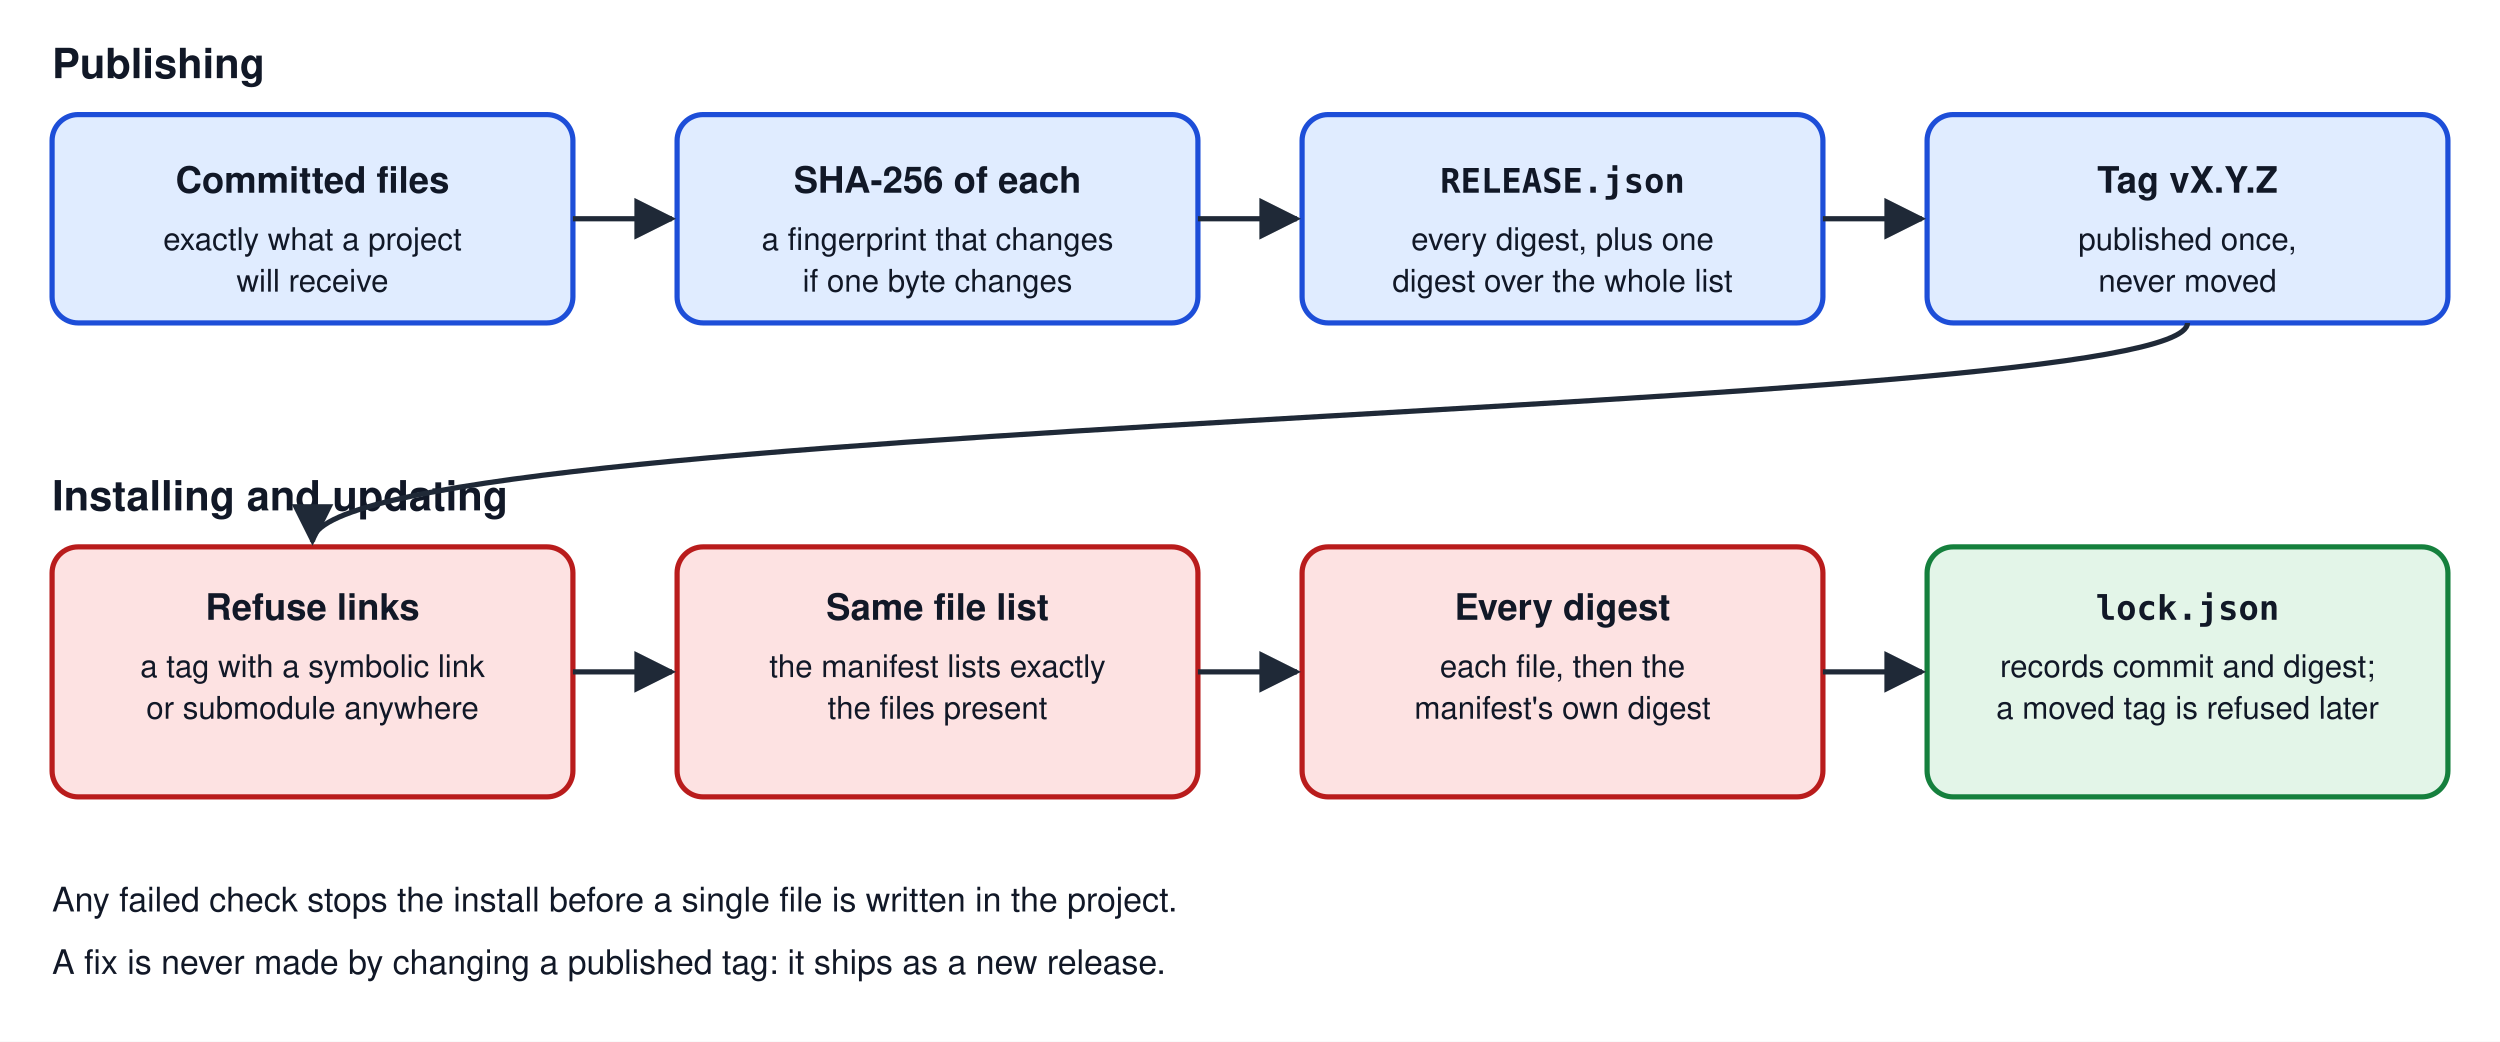
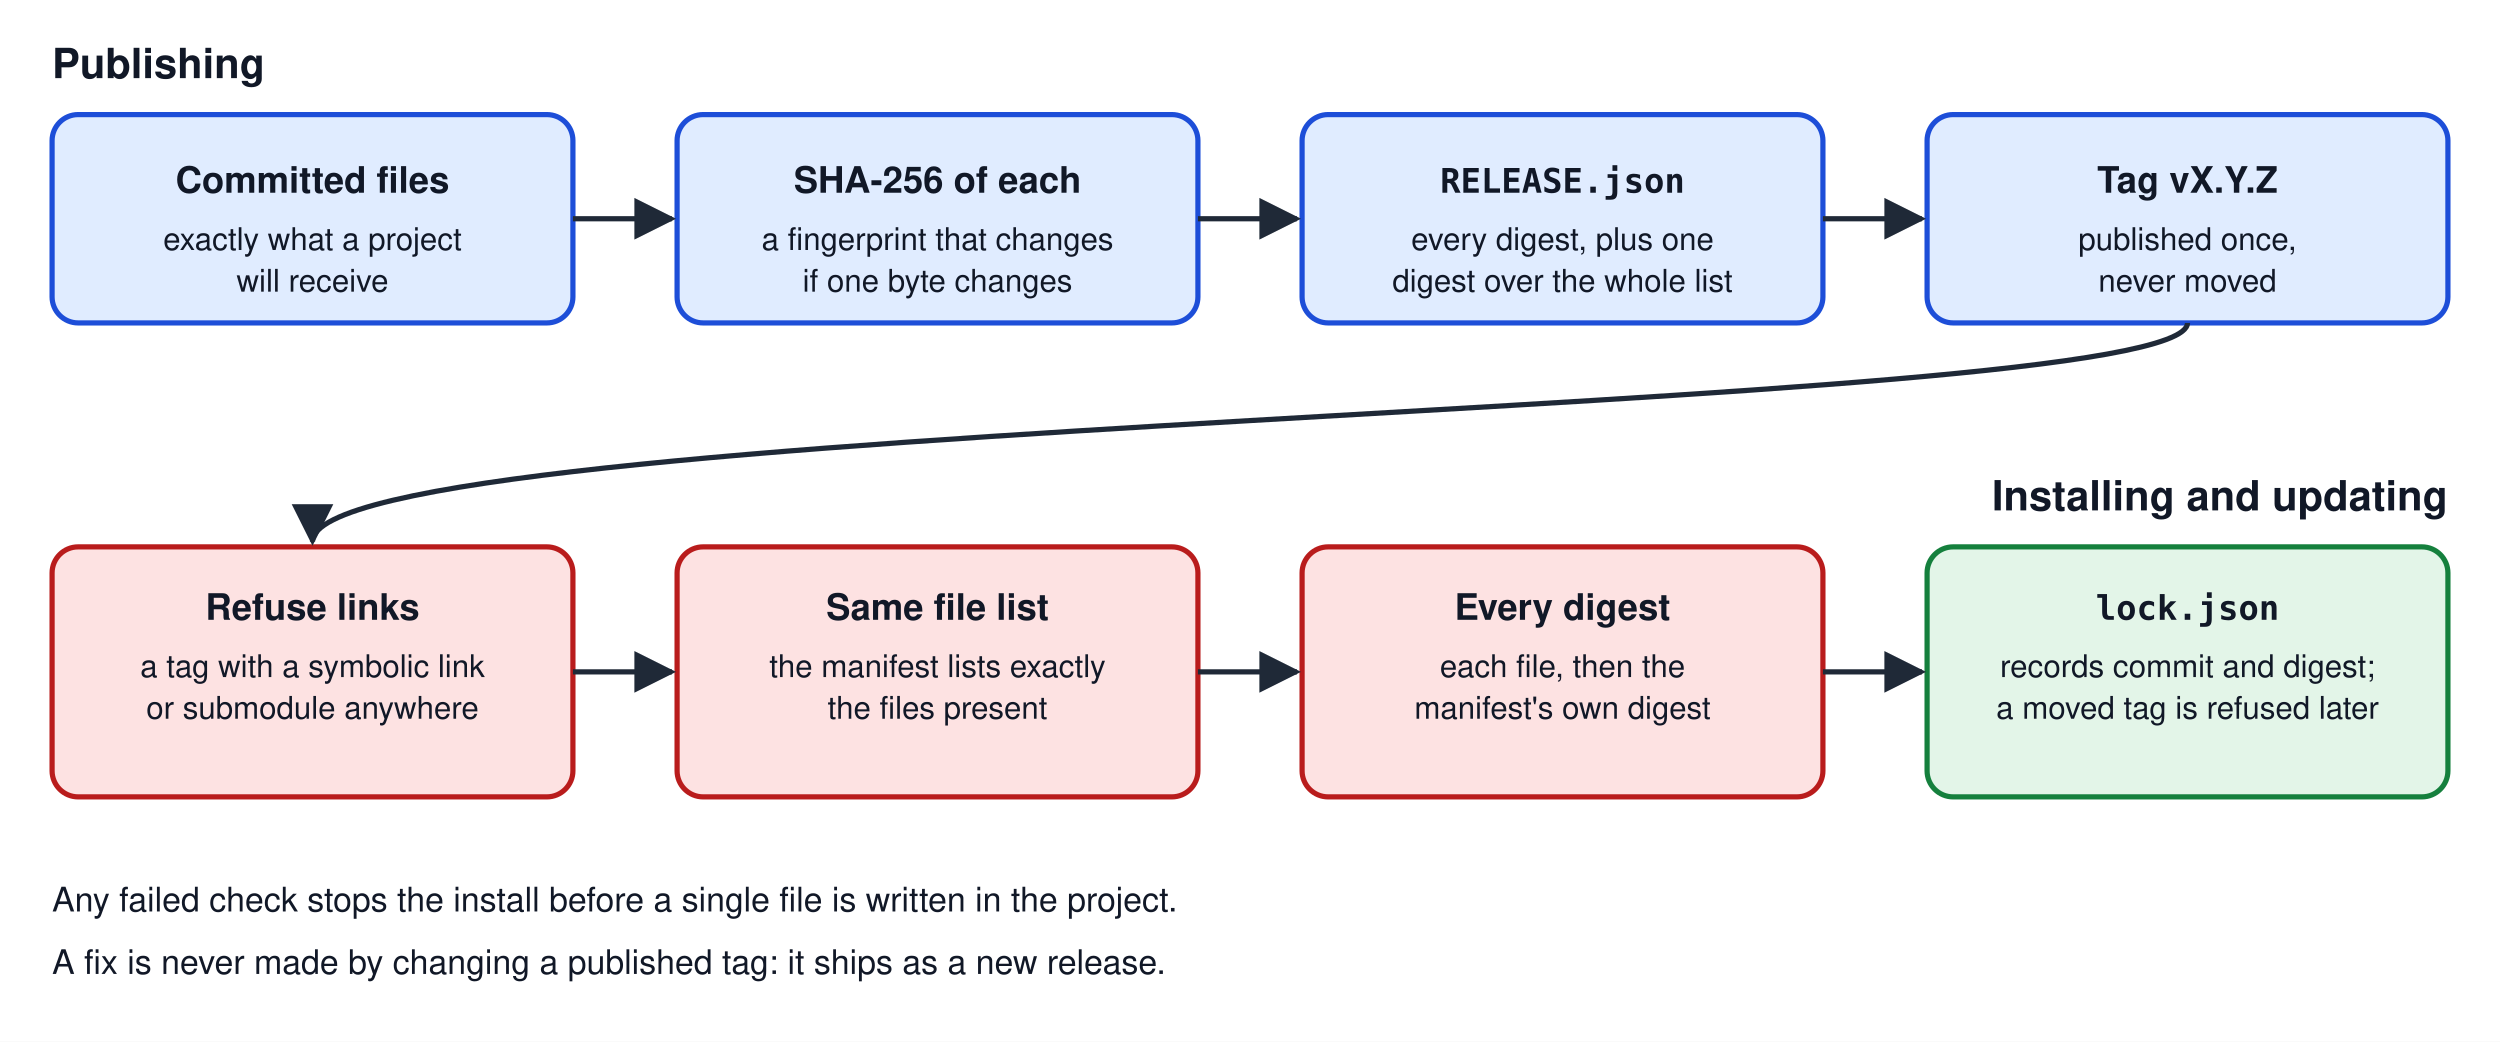
<svg xmlns="http://www.w3.org/2000/svg" viewBox="0 0 960 400" width="960" height="400" role="img" aria-labelledby="title desc" font-family="Helvetica, Arial, sans-serif">
  <defs>
    <marker id="arrow" viewBox="0 0 10 10" refX="9" refY="5" markerWidth="8" markerHeight="8" orient="auto-start-reverse">
      <path d="M0,0 L10,5 L0,10 z" fill="#1f2937" />
    </marker>
  </defs>
  <rect width="960" height="400" fill="#ffffff" />
  <g font-size="14" fill="#111827" text-anchor="middle">
    <text x="20" y="30" text-anchor="start" font-size="16" font-weight="bold">Publishing</text>
    <rect x="20" y="44" width="200" height="80" rx="10" fill="#e0ecff" stroke="#1d4ed8" stroke-width="2" />
    <text x="120" y="74" font-weight="bold">Committed files</text>
    <text x="120" y="96" font-size="12">exactly what a project</text>
    <text x="120" y="112" font-size="12">will receive</text>
    <rect x="260" y="44" width="200" height="80" rx="10" fill="#e0ecff" stroke="#1d4ed8" stroke-width="2" />
    <text x="360" y="74" font-weight="bold">SHA-256 of each</text>
    <text x="360" y="96" font-size="12">a fingerprint that changes</text>
    <text x="360" y="112" font-size="12">if one byte changes</text>
    <rect x="500" y="44" width="200" height="80" rx="10" fill="#e0ecff" stroke="#1d4ed8" stroke-width="2" />
    <text x="600" y="74" font-weight="bold" font-family="Menlo, Consolas, monospace" font-size="13">RELEASE.json</text>
    <text x="600" y="96" font-size="12">every digest, plus one</text>
    <text x="600" y="112" font-size="12">digest over the whole list</text>
    <rect x="740" y="44" width="200" height="80" rx="10" fill="#e0ecff" stroke="#1d4ed8" stroke-width="2" />
    <text x="840" y="74" font-weight="bold">Tag vX.Y.Z</text>
    <text x="840" y="96" font-size="12">published once,</text>
    <text x="840" y="112" font-size="12">never moved</text>
-     <text x="20" y="196" text-anchor="start" font-size="16" font-weight="bold">Installing and updating</text>
+     <text x="940" y="196" text-anchor="end" font-size="16" font-weight="bold">Installing and updating</text>
    <rect x="20" y="210" width="200" height="96" rx="10" fill="#fde2e2" stroke="#b91c1c" stroke-width="2" />
    <text x="120" y="238" font-weight="bold">Refuse links</text>
    <text x="120" y="260" font-size="12">a tag with a symbolic link</text>
    <text x="120" y="276" font-size="12">or submodule anywhere</text>
    <rect x="260" y="210" width="200" height="96" rx="10" fill="#fde2e2" stroke="#b91c1c" stroke-width="2" />
    <text x="360" y="238" font-weight="bold">Same file list</text>
    <text x="360" y="260" font-size="12">the manifest lists exactly</text>
    <text x="360" y="276" font-size="12">the files present</text>
    <rect x="500" y="210" width="200" height="96" rx="10" fill="#fde2e2" stroke="#b91c1c" stroke-width="2" />
    <text x="600" y="238" font-weight="bold">Every digest</text>
    <text x="600" y="260" font-size="12">each file, then the</text>
    <text x="600" y="276" font-size="12">manifest's own digest</text>
    <rect x="740" y="210" width="200" height="96" rx="10" fill="#e3f5e8" stroke="#15803d" stroke-width="2" />
    <text x="840" y="238" font-weight="bold" font-family="Menlo, Consolas, monospace" font-size="13">lock.json</text>
    <text x="840" y="260" font-size="12">records commit and digest;</text>
    <text x="840" y="276" font-size="12">a moved tag is refused later</text>
  </g>
  <g stroke="#1f2937" stroke-width="2" fill="none" marker-end="url(#arrow)">
    <line x1="220" y1="84" x2="258" y2="84" />
    <line x1="460" y1="84" x2="498" y2="84" />
    <line x1="700" y1="84" x2="738" y2="84" />
    <path d="M840,124 C840,160 120,160 120,208" />
    <line x1="220" y1="258" x2="258" y2="258" />
    <line x1="460" y1="258" x2="498" y2="258" />
    <line x1="700" y1="258" x2="738" y2="258" />
  </g>
  <g font-size="13" fill="#111827">
    <text x="20" y="350">Any failed check stops the install before a single file is written in the project.</text>
    <text x="20" y="374">A fix is never made by changing a published tag: it ships as a new release.</text>
  </g>
</svg>
